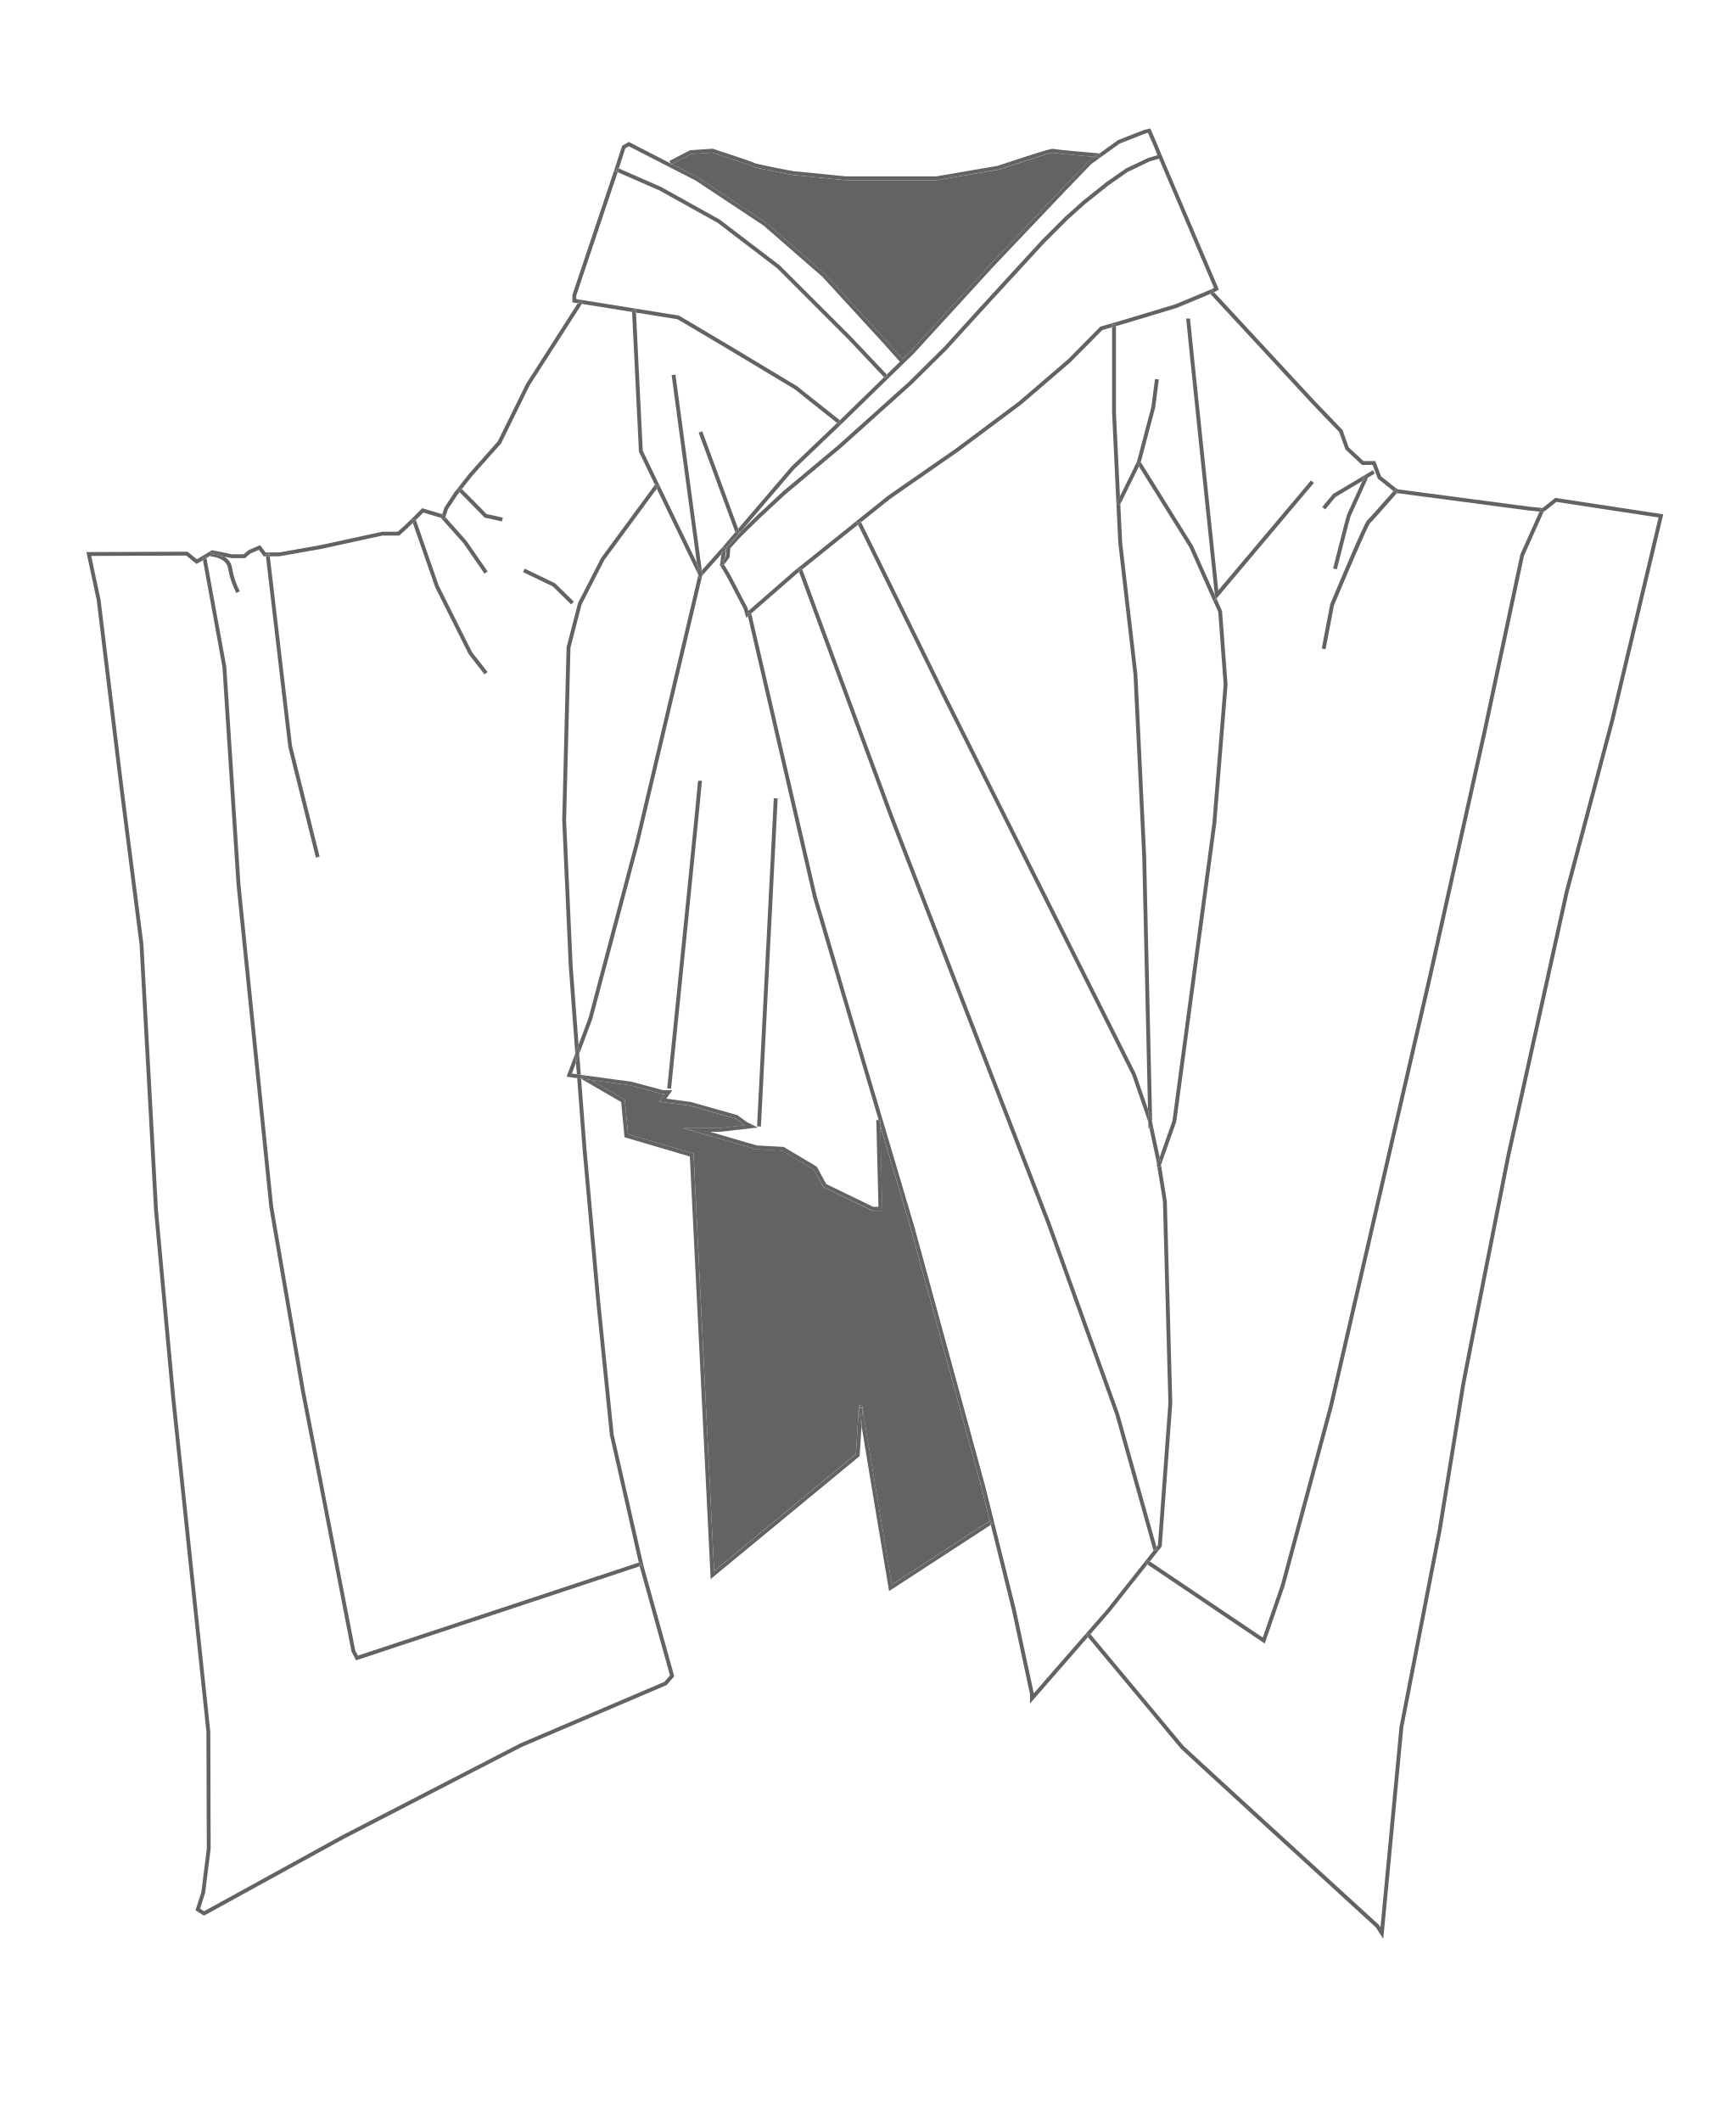
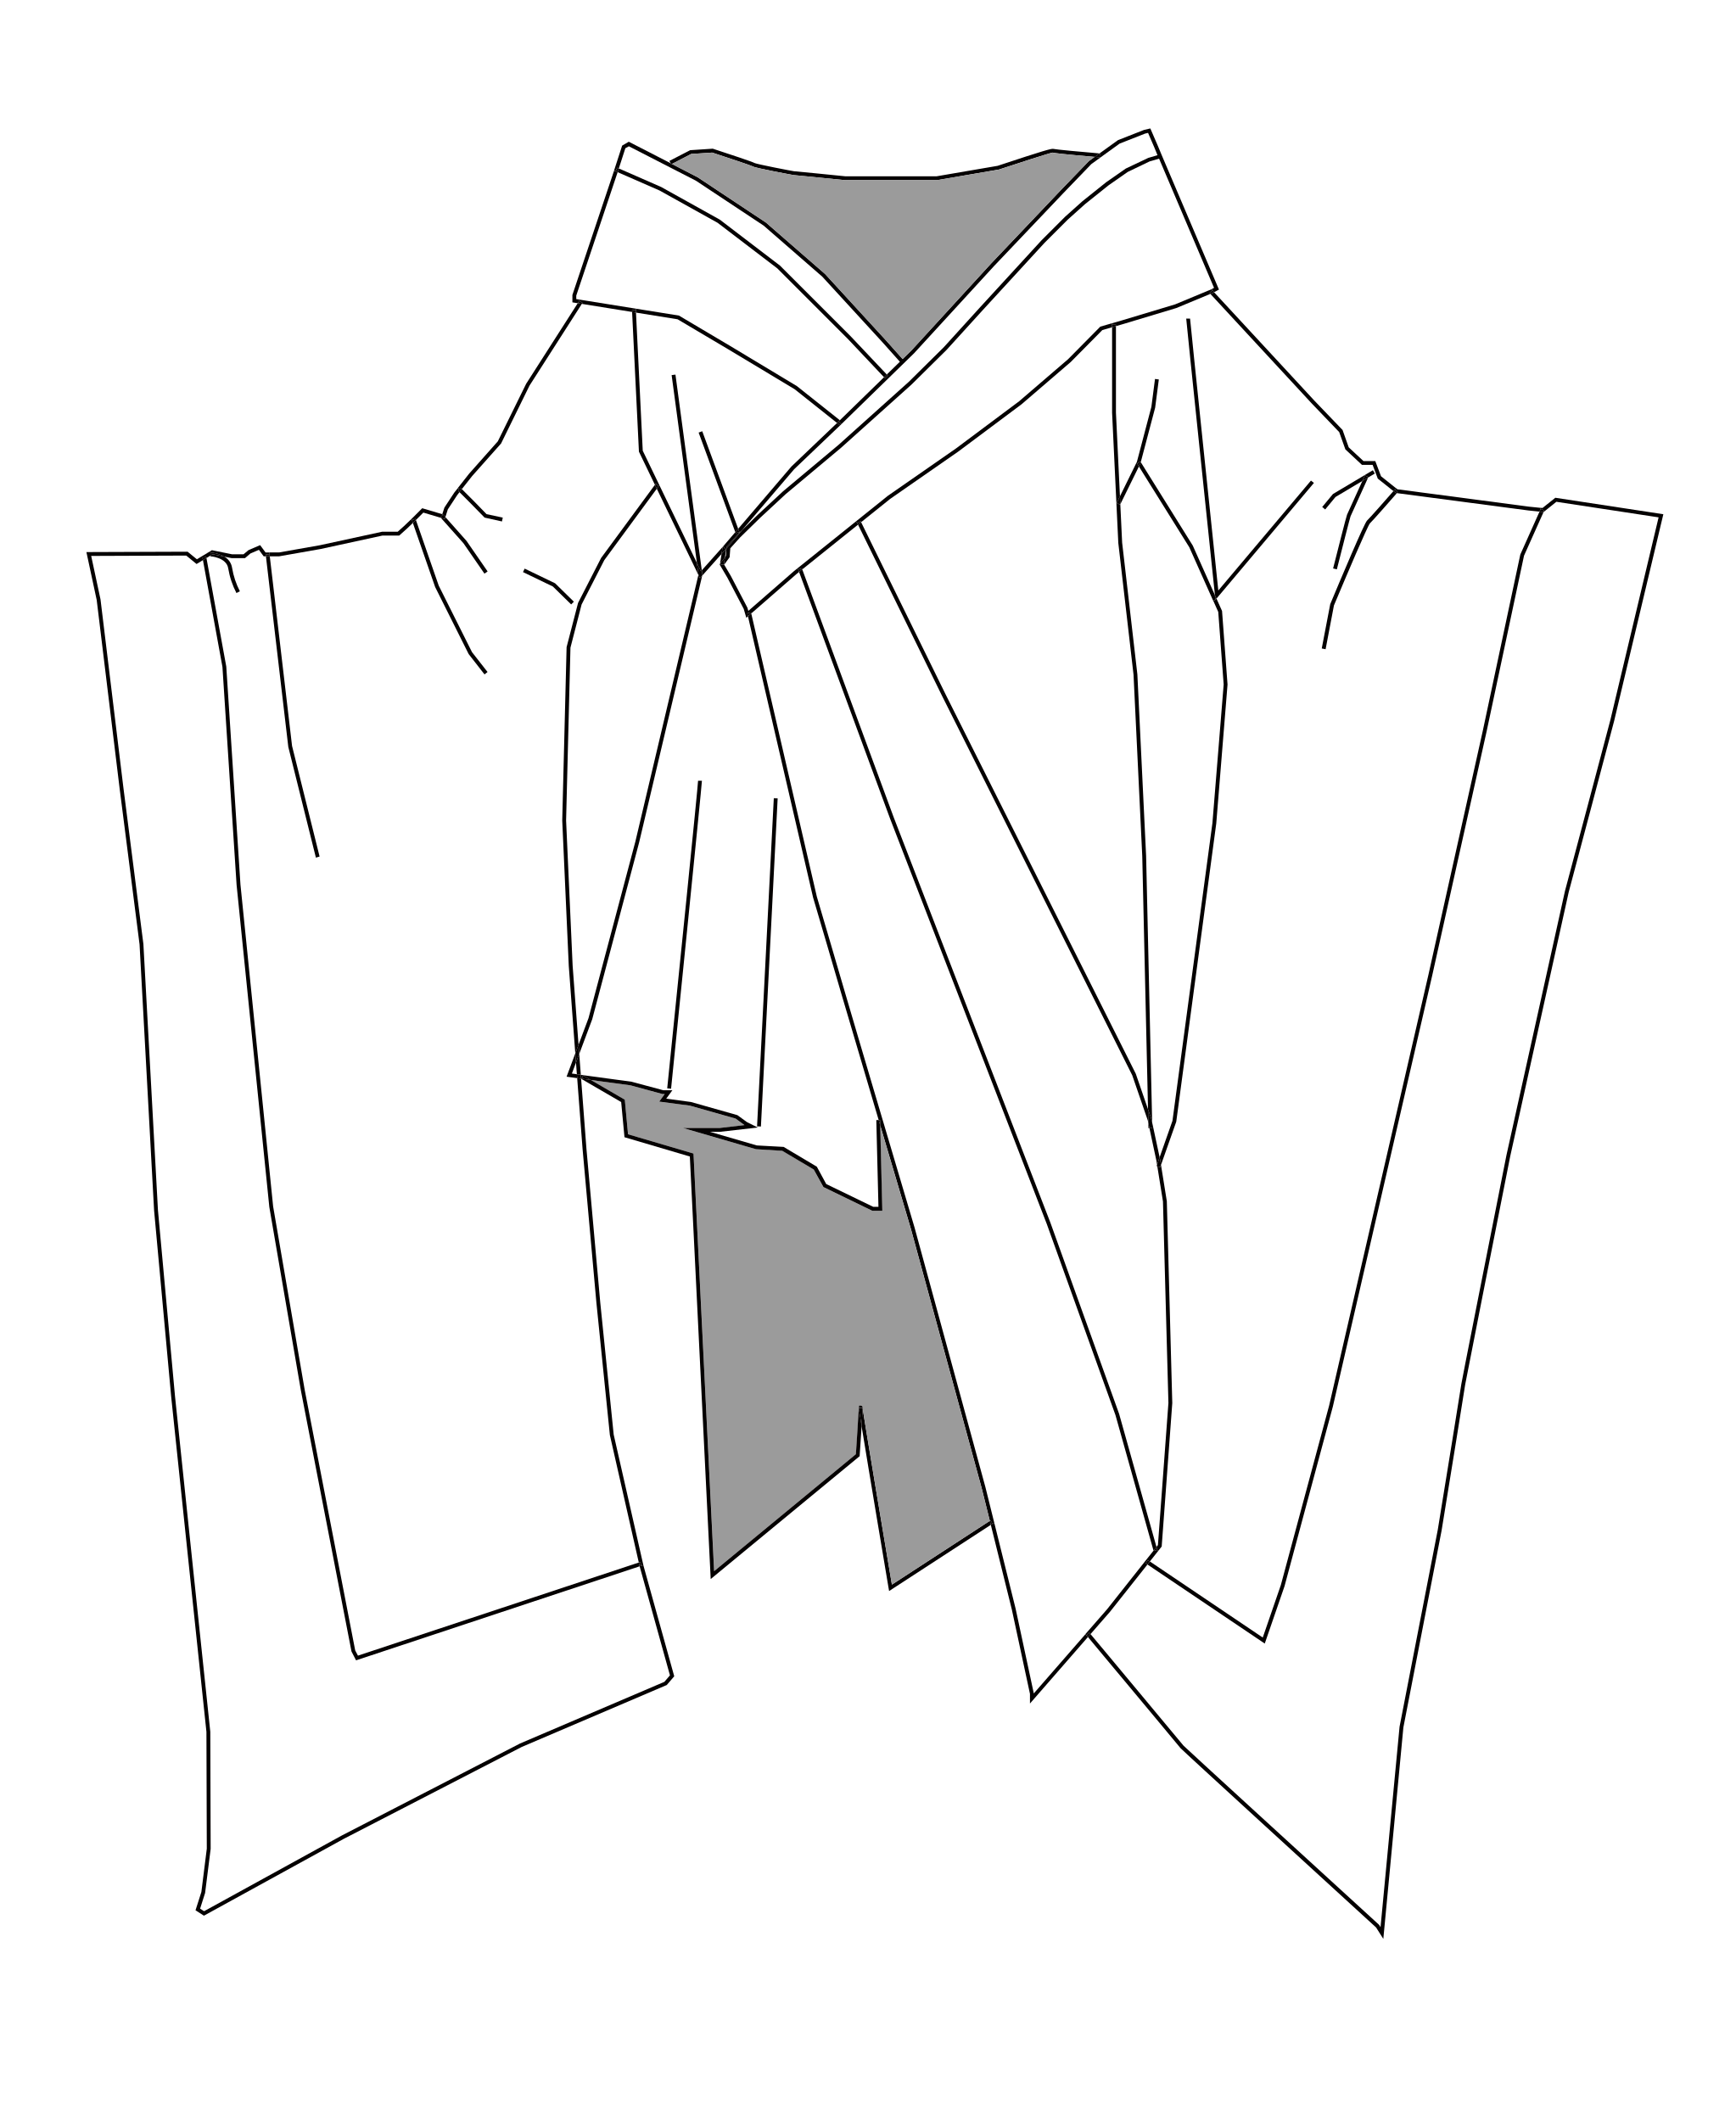
<svg xmlns="http://www.w3.org/2000/svg" viewBox="0 0 900 1100">
  <defs>
-     <style>.a{fill:#626363;}</style>
+     <style>.a{fill:#040000;}.b{fill:#9b9b9b;}</style>
  </defs>
-   <path class="a" d="M567.7,81.36l-3,2.18L550,98.73l-36,37.89-41.42,45.2-4.51,4.4-8.93-10-31.29-34.11-30.61-26.64L361.9,92l-13.51-6.94,10-5.2,10.91-.72c7.72,2.53,20.12,6.66,21,7.14,1.19.9,21.18,4.53,21.31,4.53.69,0,16.34,1.59,26.68,2.64h47.5L517.75,88l.14,0c10-3.3,26.22-8.56,27.89-8.81h0C547.18,79.43,551.64,80,567.7,81.36Z" />
-   <path class="a" d="M344.68,567.44l-2.85,3.91,15.92,2.1,23.7,6.71,4.61,3.38-12.9,1.5h-19L392,596l13.74.79L422,606.55l4.92,9.08,25.37,12.3h5.21l-1.08-44.28c4,13.42,7.81,26.37,10.72,36.18l5.15,17.36,36.74,134.54,4.23,17-50.78,33.06c-1.95-11.58-14.49-86.09-15.17-91.59v-.07a1,1,0,0,0-.87-1.16l-.93-.11-.19.92,0,.2a1.24,1.24,0,0,0,0,.15v0h0c-.05,2.22-1.28,20.92-1.49,24l-73.52,60.66L359.65,598.27l-33.95-10L324,570.33,306.38,560.1,327,562.89l16.53,4.52Z" />
+   <path class="a" d="M862.56,266.69l-.25,1.06c-.25,1.05-24.88,104.43-25.25,106.1s-22.63,85.24-23.57,88.8l-30.33,137c-8,40.26-23.13,116.85-23.36,118.44-.18,1.33-2.12,13.42-4.58,28.6s-5.44,33.47-7.67,47.2l-19.8,102-10.4,109.66-3.76-5.93c-23.78-21.74-100.82-92.18-101.41-93s-27.65-33.2-40.7-48.85c-3.43-4.11-6.07-7.28-7.31-8.78l1.33-1.53c1.14,1.38,3.89,4.68,7.52,9,14.08,16.89,40.29,48.33,40.74,48.9,1.26,1.32,66.8,61.28,101.28,92.79l.17.2.7,1.12,9.86-103.94,19.81-102.1c4.17-25.59,12.1-74.38,12.23-75.65,0-.47,12.72-64.79,23.39-118.65l30.34-137c.25-.91,23.19-87.11,23.56-88.76s22.25-93.48,25-105.06l-53-8.07-6.57,5.26h-.12l.3-.66.06-.14-1.84-.8.06-.54.92.09,6.63-5.3Z" />
  <polygon class="a" points="800.82 264.73 800.76 264.87 800.46 265.53 799.75 265.47 798.35 265.33 798.98 263.93 800.82 264.73" />
-   <path class="a" d="M798.35,265.33l-5.71-.59-68.27-9,.42-.49.06-.06-1.44-1.39.53-.66.78.62,68.15,9,6.17.63-.06.54Z" />
-   <path class="a" d="M724.79,255.28l-.42.49-.45-.06-.45-.35-.82-.66.68-.78.08-.09,1.44,1.39Z" />
+   <polygon class="a" points="800.46 265.53 790.31 288.2 770.92 379.31 742.65 506.16 713.8 631.3 691.18 729.49 666.12 822.63 655.87 852.39 595.04 811.39 596.29 809.81 654.83 849.27 664.21 822.04 689.24 729.01 711.86 630.86 740.7 505.72 768.96 378.88 788.39 287.58 788.44 287.48 798.35 265.33 799.75 265.47 800.46 265.53" />
+   <path class="a" d="M799,263.39l-.06.54-.63,1.4-5.71-.59-68.27-9,.42-.49.06-.06-1.44-1.39.53-.66.78.62,68.15,9Z" />
+   <path class="a" d="M724.85,255.22l-.06.06-.42.49-.45-.06-.45-.35-.82-.66.68-.78.08-.09Z" />
+   <path class="a" d="M723.92,255.71l.45.06c-2.24,2.57-12.54,14.33-14,15.69C709,273.22,698.53,297.8,691.74,314l-4.32,22.7-2-.38,4.4-23c5.28-12.65,17.73-42.2,19.12-43.37,1.06-.9,10.75-11.93,13.67-15.28l.82.66Z" />
+   <path class="a" d="M716.16,247l7.78,6.2-.53.66-.08.09-.68.78-8.17-6.51-2.68-7.14h-5.54l-8.58-8-3.21-9-14.22-14.82-52.57-56.82.65-.27.83-.34.45-.25,52.09,56.31L696.21,223l3.19,9,7.64,7.11h6.14Z" />
+   <path class="a" d="M711.94,243.87l1,1.72-3.49,2.08.12-.27-1.82-.82-1.3,2.88-13.9,8.29-5.35,6.47-1.54-1.28,5.57-6.73.15-.09Z" />
  <path class="a" d="M707.77,246.58l1.82.82-.12.27-3,1.79Z" />
-   <path class="a" d="M709.47,247.67c-1.1,2.44-8.77,19.4-9.12,20.11-.35.91-4.44,17-7.1,27.51l-1.94-.48c2.05-8.14,6.87-27.15,7.24-27.91.25-.51,4.74-10.42,7.92-17.44Z" />
-   <path class="a" d="M724.37,255.77c-2.24,2.57-12.54,14.33-14,15.69C709,273.22,698.53,297.8,691.74,314l-4.32,22.7-2-.38,4.4-23c5.28-12.65,17.73-42.2,19.12-43.37,1.06-.9,10.75-11.93,13.67-15.28l.82.66.45.35Z" />
-   <path class="a" d="M692.57,257.75l-5.35,6.47-1.54-1.28,5.57-6.73.15-.09,20.54-12.25,1,1.72-3.49,2.08.12-.27-1.82-.82-1.3,2.88Z" />
-   <polygon class="a" points="655.87 852.39 595.04 811.39 596.29 809.81 654.83 849.27 664.21 822.04 689.24 729.01 711.86 630.86 740.7 505.72 768.96 378.88 788.39 287.58 788.44 287.48 798.35 265.33 799.75 265.47 800.46 265.53 790.31 288.2 770.92 379.31 742.65 506.16 713.8 631.3 691.18 729.49 666.12 822.63 655.87 852.39" />
+   <path class="a" d="M706.47,249.46l3-1.79c-1.1,2.44-8.77,19.4-9.12,20.11-.35.91-4.44,17-7.1,27.51l-1.94-.48c2.05-8.14,6.87-27.15,7.24-27.91C698.8,266.39,703.29,256.48,706.47,249.46Z" />
+   <path class="a" d="M681.36,250.46l-50.53,60-.8-1.81c-1.59-15.11-14.89-142.25-14.89-143.4h2c.2,3,12.72,122.64,14.64,141l48.05-57Z" />
+   <polygon class="a" points="636.56 354.98 636.56 355.06 630.72 427.05 609.97 581.75 602.06 604.17 601.67 601.71 601.35 600.2 608.01 581.27 628.73 426.84 634.56 354.98 631.75 317.35 629.16 311.56 630.28 311.06 630.83 310.41 633.71 316.85 633.73 317.03 636.56 354.98" />
+   <path class="a" d="M602.56,80.76l29.56,69.42-2.51,1.37-.91-1-.33-.61,1.2-.66-28.5-67-4.91,1.43L584.8,89.17l-9.92,6.93-12.2,9.76-9,8.07-12,12-32,34.84-18.84,20.72-18.14,17.94-36.59,32.83-28.67,24-13.16,12.21L383.72,278.8l-5,5.55-.37,4.65-2.8,3.85-.18,0,.6-3.93.44-.61.3-3.82,8.29-9.7,7.88-7.75,13.22-12.27,28.68-24L471.3,198l18.07-17.87,18.8-20.69,32-34.88,12.09-12.09,9.09-8.14,12.29-9.83,10.19-7.1,11.65-5.52,4.77-1.39-1.66-4.06-3.24-7.51-1.56.37-13.2,5.19-10.18,7.36-.19-.26.18-2-.24,0,9.58-6.89,13.52-5.31,3.27-.76,3.91,9.05Z" />
  <path class="a" d="M630,308.6l.8,1.81-.55.65-.24-2.34S630,308.64,630,308.6Z" />
-   <polygon class="a" points="628.7 150.57 629.61 151.55 629.16 151.8 628.33 152.14 627.68 152.41 627.24 151.93 628.7 150.57" />
-   <path class="a" d="M681.7,207.86,696.21,223l3.19,9,7.64,7.11h6.14l3,7.92,7.78,6.2-.53.66-.08.09-.68.78-8.17-6.51-2.68-7.14h-5.54l-8.58-8-3.21-9-14.22-14.82-52.57-56.82.65-.27.83-.34.45-.25Z" />
-   <path class="a" d="M630,308.6c-1.59-15.11-14.89-142.25-14.89-143.4h2c.2,3,12.72,122.64,14.64,141l48.05-57,1.53,1.28-50.53,60Z" />
-   <path class="a" d="M616.78,283.83l-26.16-41.94.8-1.62.16-.63,27,43.31L630,308.6s0,.08,0,.12l.24,2.34-1.12.5Z" />
+   <path class="a" d="M630,308.72l.24,2.34-1.12.5-12.38-27.73-26.16-41.94.8-1.62.16-.63,27,43.31L630,308.6S630,308.68,630,308.72Z" />
+   <polygon class="a" points="629.61 151.55 629.16 151.8 628.33 152.14 627.68 152.41 627.24 151.93 628.7 150.57 629.61 151.55" />
+   <polygon class="a" points="628.37 149.96 628.7 150.57 627.24 151.93 627.68 152.41 610.03 159.75 582.51 168.04 578.7 169.14 578.7 168.4 576.7 168.4 576.5 167.69 581.94 166.12 609.4 157.85 628.35 149.97 628.37 149.96" />
  <path class="a" d="M617.14,165.17v0h-1Z" />
-   <polygon class="a" points="630.72 427.05 609.97 581.75 602.06 604.17 601.67 601.71 601.35 600.2 608.01 581.27 628.73 426.84 634.56 354.98 631.75 317.35 629.16 311.56 630.28 311.06 630.83 310.41 633.71 316.85 633.73 317.03 636.56 354.98 636.56 355.06 630.72 427.05" />
  <polygon class="a" points="607.91 727.64 607.91 727.69 602.42 802.07 600.69 804.25 600.15 803.82 599.71 802.27 600.47 801.31 605.91 727.6 603.08 623.11 600.15 604.88 601.63 605.4 602.06 604.17 605.08 622.99 607.91 727.64" />
  <polygon class="a" points="601.67 601.71 602.06 604.17 601.63 605.4 600.15 604.88 600.01 604 601.35 600.2 601.67 601.71" />
-   <polygon class="a" points="599.7 602.08 596.07 585.11 597.55 585.08 597.48 582.16 601.35 600.2 600.01 604 599.7 602.08" />
+   <polygon class="a" points="597.48 582.16 601.35 600.2 600.01 604 599.7 602.08 596.07 585.11 597.55 585.08 597.48 582.16" />
+   <polygon class="a" points="600.93 196.8 599.03 211.43 591.58 239.64 591.37 239.3 589.67 240.36 589.25 240.15 589.58 239.48 597.08 210.99 598.95 196.54 600.93 196.8" />
+   <path class="a" d="M600.69,804.25l-4.4,5.56-.91-.61-.17-.11-1.09,1.68.92.62-19.39,24.47L565.5,847.5l-.53-.63-.13-.15-1.42,1.42-.64-.56,11.34-13,24.06-30.38.05.16,1.92-.54Z" />
  <polygon class="a" points="600.01 604 600.15 604.88 599.75 604.74 600.01 604" />
  <polygon class="a" points="599.71 802.27 600.15 803.82 598.23 804.36 598.18 804.2 599.71 802.27" />
-   <polygon class="a" points="595.49 582.31 595.33 575.31 597.15 580.6 597.48 582.16 597.55 585.08 596.07 585.11 595.49 582.4 595.49 582.31" />
+   <polygon class="a" points="580.34 733.26 599.71 802.27 598.18 804.2 578.44 733.87 542.84 634.81 461.62 424.7 414.38 296.63 416.03 295.31 463.49 423.99 544.71 634.11 580.34 733.26" />
+   <polygon class="a" points="597.48 582.16 597.55 585.08 596.07 585.11 595.49 582.4 595.49 582.31 595.33 575.31 597.15 580.6 597.48 582.16" />
+   <polygon class="a" points="597.48 582.16 597.15 580.6 595.33 575.31 592.34 443.95 587.82 349.94 579.92 281.59 578.93 260.88 579.06 260.87 580.86 261.75 580.96 261.54 581.91 281.43 589.81 349.78 594.34 443.88 597.48 582.16" />
  <polygon class="a" points="596.29 809.81 595.04 811.39 594.12 810.77 595.21 809.09 595.38 809.2 596.29 809.81" />
  <polygon class="a" points="595.49 582.4 596.07 585.11 595.55 585.12 595.49 582.4" />
-   <polygon class="a" points="591.42 240.27 590.62 241.89 589.67 240.36 591.37 239.3 591.58 239.64 591.42 240.27" />
+   <polygon class="a" points="595.49 582.4 595.21 581.08 587.14 557.64 488.61 361.08 444.95 272.1 446.55 270.82 490.4 360.19 588.98 556.86 589 556.92 595.33 575.31 595.49 582.31 595.49 582.4" />
+   <polygon class="a" points="591.58 239.64 591.42 240.27 590.62 241.89 589.67 240.36 591.37 239.3 591.58 239.64" />
  <polygon class="a" points="589.67 240.36 590.62 241.89 580.96 261.54 580.77 257.4 589.25 240.15 589.67 240.36" />
-   <polygon class="a" points="597.08 210.99 598.95 196.54 600.93 196.8 599.03 211.43 591.58 239.64 591.37 239.3 589.67 240.36 589.25 240.15 589.58 239.48 597.08 210.99" />
  <polygon class="a" points="580.77 257.4 580.96 261.54 580.86 261.75 579.06 260.87 580.77 257.4" />
-   <polygon class="a" points="587.82 349.94 579.92 281.59 578.93 260.88 579.06 260.87 580.86 261.75 580.96 261.54 581.91 281.43 589.81 349.78 594.34 443.88 597.48 582.16 597.15 580.6 595.33 575.31 592.34 443.95 587.82 349.94" />
  <polygon class="a" points="578.7 214.01 580.77 257.4 579.06 260.87 578.93 260.88 576.7 214.06 576.7 169.72 578.7 169.14 578.7 214.01" />
  <polygon class="a" points="578.7 168.4 578.7 169.14 576.7 169.72 576.7 168.4 578.7 168.4" />
-   <polygon class="a" points="582.51 168.04 578.7 169.14 578.7 168.4 576.7 168.4 576.5 167.69 581.94 166.12 609.4 157.85 628.35 149.97 628.37 149.96 628.7 150.57 627.24 151.93 627.68 152.41 610.03 159.75 582.51 168.04" />
+   <polygon class="a" points="576.7 168.4 576.7 169.72 571.64 171.18 555.23 187.76 529.73 209.68 496.89 234.22 461.61 258.74 446.55 270.82 446.3 270.3 444.5 271.18 443.88 270.41 460.41 257.14 495.72 232.6 528.48 208.12 553.87 186.3 570.58 169.4 576.5 167.69 576.7 168.4" />
+   <path class="a" d="M570.26,81.58l.19.26-4.53,3.27-14.45,15-36,37.88L474,183.22,436.29,220l-1.38-1.44.54-.68.08.07,22.9-22.32.56.59,1.46-1.38-.58-.62,6.78-6.61-9-10.07-31.24-34.06L396,117,360.84,93.69,326.13,75.87l-1.84,1-3.37,10.45-.83-.36-.8,1.84-.87-.29.32-1,3.89-12,3.44-2,21.72,11.16.25.49.35-.18L361.9,92l35.35,23.45,30.61,26.64,31.29,34.11,8.93,10,4.51-4.4L514,136.62l36-37.89,14.64-15.19,3-2.18Z" />
  <path class="a" d="M570.44,79.58l-.18,2-2.56-.22,2.5-1.8Z" />
-   <path class="a" d="M573,856.53c14.08,16.89,40.29,48.33,40.74,48.9,1.26,1.32,66.8,61.28,101.28,92.79l.17.2.7,1.12,9.86-103.94,19.81-102.1c4.17-25.59,12.1-74.38,12.23-75.65,0-.47,12.72-64.79,23.39-118.65l30.34-137c.25-.91,23.19-87.11,23.56-88.76s22.25-93.48,25-105.06l-53-8.07-6.57,5.26h-.12l.3-.66.06-.14-1.84-.8.06-.54.92.09,6.63-5.3,56,8.51-.25,1.06c-.25,1.05-24.88,104.43-25.25,106.1s-22.63,85.24-23.57,88.8l-30.33,137c-8,40.26-23.13,116.85-23.36,118.44-.18,1.33-2.12,13.42-4.58,28.6s-5.44,33.47-7.67,47.2l-19.8,102-10.4,109.66-3.76-5.93c-23.78-21.74-100.82-92.18-101.41-93s-27.65-33.2-40.7-48.85c-3.43-4.11-6.07-7.28-7.31-8.78l1.33-1.53C566.64,848.88,569.39,852.18,573,856.53Z" />
-   <path class="a" d="M565,846.87l.53.63L564.17,849l-.75-.89,1.42-1.42Z" />
-   <path class="a" d="M595,811.39l-19.39,24.47L565.5,847.5l-.53-.63-.13-.15-1.42,1.42-.64-.56,11.34-13,24.06-30.38.05.16,1.92-.54.54.43-4.4,5.56-.91-.61-.17-.11-1.09,1.68Z" />
-   <path class="a" d="M536.09,878.2l26.69-30.62.64.56.75.89-30.06,34.49v-5L524.7,834.7l-10.89-43.88.93-.61.92-.23,11,44.27Z" />
+   <path class="a" d="M545.3,79a1,1,0,0,0,.48.15c-1.67.25-17.92,5.51-27.89,8.81l-.14,0-31.93,5.48h-47.5c-10.34-1-26-2.61-26.68-2.64-.13,0-20.12-3.63-21.31-4.53-.89-.48-13.29-4.61-21-7.14l-10.91.72-10,5.2-.6-.31-.67-1.29,10.75-5.56,11.71-.78.18.06c9.2,3,20.24,6.68,21.66,7.43.66.3,5.48,1.33,10.26,2.29s9.52,1.86,10,1.91c.26,0,5.4.5,11.24,1.08l15.51,1.56h47.18L517.34,86c23.91-7.92,27.86-9,28.86-8.79v0c1.11.32,15.2,1.61,24,2.36l-2.5,1.8c-16.06-1.39-20.52-1.93-21.89-2.24A2.8,2.8,0,0,1,545.3,79Z" />
+   <path class="b" d="M567.7,81.36l-3,2.18L550,98.73l-36,37.89-41.42,45.2-4.51,4.4-8.93-10-31.29-34.11-30.61-26.64L361.9,92l-13.51-6.94,10-5.2,10.91-.72c7.72,2.53,20.12,6.66,21,7.14,1.19.9,21.18,4.53,21.31,4.53.69,0,16.34,1.59,26.68,2.64h47.5L517.75,88l.14,0c10-3.3,26.22-8.56,27.89-8.81h0C547.18,79.43,551.64,80,567.7,81.36Z" />
+   <path class="a" d="M565.5,847.5,564.17,849l-.75-.89,1.42-1.42.13.15Z" />
+   <path class="a" d="M564.17,849l-30.06,34.49v-5L524.7,834.7l-10.89-43.88.93-.61.92-.23,11,44.27,9.44,44,26.69-30.62.64.56Z" />
+   <path class="a" d="M511,771.23,515.66,790l-.92.23-1.1-1.68-.34.22-4.23-17L472.33,637.19l-5.15-17.36c-2.91-9.81-6.75-22.77-10.72-36.18l-.07-2.72h-.74s0-.05,0-.07c-13.24-44.69-18.95-64-19.12-64.69-.37-1.48-14.73-50.18-14.88-50.67L387.87,319.65l1.71-1.49,34,146.84c.58,2,14.51,49.17,14.89,50.69.25,1,13.94,47.21,19.1,64.62,8.53,28.8,16.7,56.34,16.7,56.34Z" />
  <polygon class="a" points="513.64 788.53 514.74 790.21 513.81 790.82 513.3 788.75 513.64 788.53" />
-   <polygon class="a" points="488.61 361.08 444.95 272.1 446.55 270.82 490.4 360.19 588.98 556.86 589 556.92 595.33 575.31 595.49 582.31 595.49 582.4 595.21 581.08 587.14 557.64 488.61 361.08" />
-   <polygon class="a" points="461.62 424.7 414.38 296.63 416.03 295.31 463.49 423.99 544.71 634.11 580.34 733.26 599.71 802.27 598.18 804.2 578.44 733.87 542.84 634.81 461.62 424.7" />
+   <path class="a" d="M513.3,788.75l.51,2.07-52.75,34.33-.26-1.5c-.5-3-10.24-60.77-14-84,.28-4.47.52-8.44.54-9.42.68,5.5,13.22,80,15.17,91.59Z" />
+   <path class="b" d="M513.3,788.75l-50.78,33.06c-1.95-11.58-14.49-86.09-15.17-91.59v-.07a1,1,0,0,0-.87-1.16l-.93-.11-.19.92,0,.2a1.24,1.24,0,0,0,0,.15v0h0c-.05,2.22-1.28,20.92-1.49,24l-73.52,60.66L359.65,598.27l-33.95-10L324,570.33,306.38,560.1,327,562.89l16.53,4.52,1.12,0-2.85,3.91,15.92,2.1,23.7,6.71,4.61,3.38-12.9,1.5h-19L392,596l13.74.79L422,606.55l4.92,9.08,25.37,12.3h5.21l-1.08-44.28c4,13.41,7.81,26.37,10.72,36.18l5.15,17.36,36.74,134.54Z" />
  <polygon class="a" points="459.87 194.23 460.45 194.85 458.99 196.23 458.43 195.64 459.87 194.23" />
+   <polygon class="a" points="459.87 194.23 458.43 195.64 439.77 175.88 403.09 139.19 372.1 115.53 342.01 98.79 320.29 89.29 320.64 88.24 320.92 87.37 342.9 97 373.26 113.9 404.46 137.73 441.21 174.48 459.87 194.23" />
+   <path class="a" d="M456.46,583.65l1.08,44.28h-5.21L427,615.63,422,606.55l-16.33-9.72L392,596l-37.83-11h19l12.9-1.5-4.61-3.38-23.7-6.71-15.92-2.1,2.85-3.91-1.12,0L327,562.89l-20.65-2.79-3.91-2.27-.93,1.61-.2,0-.15-2,26.3,3.56L344,565.44h4.67l-3.19,4.37,12.79,1.7,24.12,6.83,5,3.63,5.57,2.79L373.22,587h-5l24.24,7.05,13.89.76,17.23,10.26,4.88,9,24.37,11.82h2.71l-1.11-45,1.26,0Z" />
  <path class="a" d="M456.39,580.93l.07,2.72-.81-2.71Z" />
-   <path class="a" d="M460.8,823.65c-.5-3-10.24-60.77-14-84,.28-4.48.52-8.45.54-9.42.68,5.5,13.22,80,15.17,91.59l50.78-33.06.51,2.07-52.75,34.33Z" />
+   <path class="a" d="M447.35,730.19v0l-1,0-.09.73.08-.73-1,0h0l1-.1h0Z" />
  <path class="a" d="M447.35,730.17v0l-1,0Z" />
+   <path class="a" d="M446.48,729a1,1,0,0,1,.87,1.16s0-.06,0-.08l-.88.09h-1.11a1.24,1.24,0,0,1,0-.15l0-.2.19-.92Z" />
  <polygon class="a" points="447.35 730.15 447.35 730.17 446.35 730.17 446.46 730.16 447.35 730.15" />
  <path class="a" d="M447.34,730.07s0,0,0,.08h-.89Z" />
+   <path class="a" d="M446.33,730.25l1,0c0,1-.26,4.95-.54,9.42-.83-5.09-1.36-8.53-1.45-9.36l1,0-.08.73Z" />
+   <path class="a" d="M446.81,739.64c-.42,6.72-.94,14.58-1,15.12l0,.43-.33.27-76.93,63.47L357.73,599.79l-33.89-10-1.72-18.25-20.65-12,.07-.12,4.84.66L324,570.33l1.68,17.93,33.95,10,10.69,216.58,73.52-60.66c.21-3.09,1.44-21.79,1.49-24a.31.31,0,0,0,0,.09h0C445.45,731.11,446,734.55,446.81,739.64Z" />
  <polygon class="a" points="446.3 270.3 446.55 270.82 444.95 272.1 444.5 271.18 446.3 270.3" />
-   <polygon class="a" points="446.02 730.16 446.46 730.16 446.35 730.17 446.32 730.17 446.02 730.16" />
-   <path class="a" d="M446.33,730.25l-.09.73.08-.73-1,0h0l1-.1h0l1,0v0Z" />
+   <polygon class="a" points="446.46 730.16 446.35 730.17 446.32 730.17 446.02 730.16 446.46 730.16" />
  <path class="a" d="M446.32,730.17l-1,.1a.31.31,0,0,1,0-.09h1Z" />
-   <polygon class="a" points="443.88 270.41 460.41 257.14 495.72 232.6 528.48 208.12 553.87 186.3 570.58 169.4 576.5 167.69 576.7 168.4 576.7 169.72 571.64 171.18 555.23 187.76 529.73 209.68 496.89 234.22 461.61 258.74 446.55 270.82 446.3 270.3 444.5 271.18 443.88 270.41" />
-   <path class="a" d="M446.24,731l.09-.73,1,0c0,1-.26,4.94-.54,9.42-.83-5.09-1.36-8.53-1.45-9.36l1,0Z" />
-   <polygon class="a" points="445.85 730.16 446.02 730.16 446.32 730.17 445.35 730.17 445.85 730.16" />
-   <path class="a" d="M445.35,730.15h0Z" />
-   <path class="a" d="M445.55,728.88l.93.11a1,1,0,0,1,.87,1.16s0-.06,0-.08l-.88.09h-1.11a1.24,1.24,0,0,1,0-.15l0-.2Z" />
+   <polygon class="a" points="446.32 730.17 445.35 730.17 445.85 730.16 446.02 730.16 446.32 730.17" />
+   <path class="a" d="M445.85,730.16h-.5v0Z" />
+   <polygon class="a" points="444.95 272.1 416.03 295.31 415.81 294.7 413.93 295.4 413.46 294.82 443.88 270.41 444.5 271.18 444.95 272.1" />
  <polygon class="a" points="436.29 220.01 435.67 220.62 435.66 220.61 436.29 220.01" />
  <polygon class="a" points="434.91 218.57 436.29 220.01 435.66 220.61 434.08 219.36 434.91 218.57" />
-   <path class="a" d="M421.63,465.51,387.87,319.65l1.71-1.49,34,146.84c.58,2,14.51,49.17,14.89,50.69.25,1,13.94,47.21,19.1,64.62,8.53,28.8,16.7,56.34,16.7,56.34L511,771.23,515.66,790l-.92.23-1.1-1.68-.34.22-4.23-17L472.33,637.19l-5.15-17.36c-2.91-9.81-6.75-22.76-10.72-36.18l-.07-2.72h-.74s0-.05,0-.07c-13.24-44.69-18.95-64-19.12-64.69C436.14,514.7,421.78,466,421.63,465.51Z" />
+   <polygon class="a" points="435.66 220.61 411.83 243.35 384.99 274.76 383.49 276.23 383.45 276.19 383.45 276.01 382.8 274.24 410.41 241.94 434.08 219.36 435.66 220.61" />
+   <polygon class="a" points="435.45 217.89 434.91 218.57 434.08 219.36 412.04 201.83 377.6 181.13 351.38 165.59 329.8 162.12 329.74 160.93 329.74 160.86 329.86 160.1 352.08 163.67 378.63 179.41 413.23 200.23 435.45 217.89" />
  <polygon class="a" points="415.81 294.7 416.03 295.31 414.38 296.63 413.93 295.4 415.81 294.7" />
-   <polygon class="a" points="413.46 294.82 443.88 270.41 444.5 271.18 444.95 272.1 416.03 295.31 415.81 294.7 413.93 295.4 413.46 294.82" />
+   <polygon class="a" points="413.93 295.4 414.38 296.63 413.04 297.71 389.58 318.16 389.45 317.62 387.51 318.08 387.87 319.65 387.02 320.39 385.67 315.78 377.23 299.65 373.16 292.73 373.4 292.41 373.36 292.64 375.34 292.94 375.36 292.82 375.54 292.85 378.98 298.68 387.56 315.12 388.06 316.83 411.76 296.18 413.46 294.82 413.93 295.4" />
  <rect class="a" x="312.7" y="498.06" width="170.4" height="2" transform="translate(-120.75 871.06) rotate(-87.08)" />
  <polygon class="a" points="389.58 318.16 387.87 319.65 387.51 318.08 389.45 317.62 389.58 318.16" />
-   <polygon class="a" points="411.83 243.35 384.99 274.76 383.49 276.23 383.45 276.19 383.45 276.01 382.8 274.24 410.41 241.94 434.08 219.36 435.66 220.61 411.83 243.35" />
+   <polygon class="a" points="384.99 274.76 376.7 284.46 376.77 283.51 382.28 277.42 383.49 276.23 384.99 274.76" />
+   <polygon class="a" points="383.49 276.23 382.28 277.42 376.77 283.51 376.7 284.46 376.62 284.55 376.58 284.81 376.42 284.79 374.93 283.45 381.31 275.99 381.51 276.54 382.44 276.2 383.45 276.19 383.49 276.23" />
+   <polygon class="a" points="383.45 276.01 383.45 276.19 382.44 276.2 381.51 276.54 381.31 275.99 382.8 274.24 383.45 276.01" />
  <polygon class="a" points="364.17 223.65 382.8 274.24 381.31 275.99 362.29 224.35 364.17 223.65" />
-   <polygon class="a" points="382.44 276.2 381.51 276.54 381.31 275.99 382.8 274.24 383.45 276.01 383.45 276.19 382.44 276.2" />
-   <path class="a" d="M383.72,278.8l-5,5.55-.37,4.65-2.8,3.85-.18,0,.6-3.93.44-.61.3-3.82,8.29-9.7,7.88-7.75,13.22-12.27,28.68-24L471.3,198l18.07-17.87,18.8-20.69,32-34.88,12.09-12.09,9.09-8.14,12.29-9.83,10.19-7.1,11.65-5.52,4.77-1.39-1.66-4.06-3.24-7.51-1.56.37-13.2,5.19-10.18,7.36-.19-.26.18-2-.24,0,9.58-6.89,13.52-5.31,3.27-.76,3.91,9.05,2.08,5.11,29.56,69.42-2.51,1.37-.91-1-.33-.61,1.2-.66-28.5-67-4.91,1.43L584.8,89.17l-9.92,6.93-12.2,9.76-9,8.07-12,12-32,34.84-18.84,20.72-18.14,17.94-36.59,32.83-28.67,24-13.16,12.21Z" />
-   <polygon class="a" points="376.77 283.51 382.28 277.42 383.49 276.23 384.99 274.76 376.7 284.46 376.77 283.51" />
  <polygon class="a" points="376.58 284.81 375.96 288.89 373.4 292.41 374.17 287.31 376.42 284.79 376.58 284.81" />
-   <polygon class="a" points="378.98 298.68 387.56 315.12 388.06 316.83 411.76 296.18 413.46 294.82 413.93 295.4 414.38 296.63 413.04 297.71 389.58 318.16 389.45 317.62 387.51 318.08 387.87 319.65 387.02 320.39 385.67 315.78 377.23 299.65 373.16 292.73 373.4 292.41 373.36 292.64 375.34 292.94 375.36 292.82 375.54 292.85 378.98 298.68" />
-   <polygon class="a" points="375.36 292.82 375.34 292.94 373.36 292.64 373.4 292.41 375.96 288.89 375.36 292.82" />
-   <polygon class="a" points="374.93 283.45 381.31 275.99 381.51 276.54 382.44 276.2 383.45 276.19 383.49 276.23 382.28 277.42 376.77 283.51 376.7 284.46 376.62 284.55 376.58 284.81 376.42 284.79 374.93 283.45" />
-   <polygon class="a" points="374.93 283.45 376.42 284.79 374.17 287.31 374.72 283.69 374.92 283.45 374.93 283.45" />
-   <polygon class="a" points="374.17 287.31 364.14 298.55 364.2 298.3 364.25 298.12 363.93 295.78 374.92 283.45 374.72 283.69 374.17 287.31" />
+   <polygon class="a" points="376.42 284.79 374.17 287.31 374.72 283.69 374.92 283.45 374.93 283.45 376.42 284.79" />
+   <polygon class="a" points="375.96 288.89 375.36 292.82 375.34 292.94 373.36 292.64 373.4 292.41 375.96 288.89" />
+   <polygon class="a" points="374.92 283.45 374.72 283.69 374.17 287.31 364.14 298.55 364.2 298.3 364.25 298.12 363.93 295.78 374.92 283.45" />
+   <polygon class="a" points="363.93 295.78 364.25 298.12 364.2 298.3 364.14 298.55 362.98 299.85 362.17 298.18 362.21 298.02 361.4 291.97 363.48 296.29 363.93 295.78" />
+   <polygon class="a" points="364.14 298.55 331.41 437 307.1 528.63 300.37 546.62 300.35 546.4 300.01 541.85 305.19 528.02 329.47 436.51 362.17 298.18 362.98 299.85 364.14 298.55" />
+   <path class="a" d="M362,404.91h2c0,2.11-15.35,153.3-16,159.73l-2-.2C351.55,510.22,362,407.09,362,404.91Z" />
  <polygon class="a" points="350.27 194.28 363.93 295.78 363.48 296.29 361.4 291.97 348.29 194.54 350.27 194.28" />
-   <polygon class="a" points="363.93 295.78 364.25 298.12 364.2 298.3 364.14 298.55 362.98 299.85 362.17 298.18 362.21 298.02 361.4 291.97 363.48 296.29 363.93 295.78" />
  <polygon class="a" points="361.4 291.97 362.21 298.02 362.17 298.18 340.6 253.46 341.59 252.12 342.06 251.89 361.4 291.97" />
-   <path class="a" d="M369.32,79.14l-10.91.72-10,5.2-.6-.31-.67-1.29,10.75-5.56,11.71-.78.18.06c9.2,3,20.24,6.68,21.66,7.43.66.3,5.48,1.33,10.26,2.29s9.52,1.86,10,1.91c.26,0,5.4.5,11.24,1.08l15.51,1.56h47.18L517.34,86c23.91-7.92,27.86-9,28.86-8.79v0c1.11.32,15.2,1.61,24,2.36l-2.5,1.8c-16.06-1.39-20.52-1.93-21.89-2.24a2.8,2.8,0,0,1-.51-.15,1,1,0,0,0,.48.15c-1.67.25-17.92,5.51-27.89,8.81l-.14,0-31.93,5.48h-47.5c-10.34-1-26-2.61-26.68-2.64-.13,0-20.12-3.63-21.31-4.53C389.44,85.8,377,81.67,369.32,79.14Z" />
-   <path class="a" d="M364,404.92c0,2.11-15.35,153.3-16,159.73l-2-.2c5.51-54.23,15.94-157.36,16-159.54Z" />
+   <polygon class="a" points="333.68 811.97 349.64 869.36 345.75 873.9 345.53 873.99 270.52 906.03 178.24 953.68 105.75 993.52 101.39 990.71 104.43 981.21 107.24 958.76 107.05 898.18 98.39 816.06 88.78 724.47 79.91 627.78 72.37 489.78 62.02 408.82 50.15 311.19 44.81 286.32 97.28 286.13 102.11 290.06 108.9 285.95 109.24 286.51 109.14 288.14 107.06 289.4 106.96 288.84 105 289.2 105.24 290.5 101.93 292.5 96.58 288.13 47.29 288.32 52.12 310.86 64 408.57 74.36 489.6 81.91 627.64 90.77 724.28 100.37 815.86 109.05 898.13 109.24 958.88 109.23 958.94 106.36 981.73 103.77 989.87 105.83 991.2 177.3 951.91 269.67 904.22 344.53 872.24 347.42 868.87 331.74 812.46 331.71 812.32 332.63 812.01 333.64 811.78 333.68 811.97" />
  <polygon class="a" points="348.39 85.06 348.04 85.24 347.79 84.75 348.39 85.06" />
-   <polygon class="a" points="342.01 98.79 320.29 89.29 320.64 88.24 320.92 87.37 342.9 97 373.26 113.9 404.46 137.73 441.21 174.48 459.87 194.23 458.43 195.64 439.77 175.88 403.09 139.19 372.1 115.53 342.01 98.79" />
+   <polygon class="a" points="333.31 233.74 342.06 251.89 341.59 252.12 340.86 251.59 340.07 250.82 339.62 251.43 331.33 234.24 331.32 234.04 327.79 161.79 329.8 162.12 333.31 233.74" />
  <polygon class="a" points="341.59 252.12 340.6 253.46 339.62 251.43 340.07 250.82 340.86 251.59 341.59 252.12" />
-   <polygon class="a" points="333.31 233.74 342.06 251.89 341.59 252.12 340.86 251.59 340.07 250.82 339.62 251.43 331.33 234.24 331.32 234.04 327.79 161.79 329.8 162.12 333.31 233.74" />
+   <polygon class="a" points="340.6 253.46 313.38 290.49 301.6 313.5 295.82 335.9 293.56 425.5 296.95 500.81 300.01 541.85 298.33 546.33 297.96 541.45 294.95 500.92 291.56 425.52 293.82 335.62 293.85 335.51 299.77 312.68 311.72 289.37 339.62 251.43 340.6 253.46" />
+   <polygon class="a" points="318.24 744 333.64 811.78 332.63 812.01 332 810.11 331.26 810.36 316.26 744.26 309.28 675.66 302.11 595.93 299.31 559.14 301.34 559.42 304.11 595.76 311.27 675.47 318.24 744" />
  <polygon class="a" points="332 810.11 332.63 812.01 331.71 812.32 331.46 811.25 331.26 810.36 332 810.11" />
-   <polygon class="a" points="329.86 160.1 352.08 163.67 378.63 179.41 413.23 200.23 435.45 217.89 434.91 218.57 434.08 219.36 412.04 201.83 377.6 181.13 351.38 165.59 329.8 162.12 329.74 160.93 329.74 160.86 329.86 160.1" />
+   <polygon class="a" points="331.46 811.25 331.71 812.32 184.64 861.09 182.27 856.48 156.07 721.36 139.66 625.97 122.69 458.92 115.35 345.87 105.24 290.5 107.06 289.4 117.34 345.69 124.69 458.75 141.64 625.7 158.04 721 184.2 855.96 185.62 858.65 331.26 810.36 331.46 811.25" />
+   <polygon class="a" points="329.86 160.1 329.74 160.86 327.74 160.86 327.79 161.79 301.73 157.6 302.07 157.07 300.39 155.99 300.49 155.38 329.86 160.1" />
  <polygon class="a" points="329.74 160.93 329.8 162.12 327.79 161.79 327.74 160.86 329.74 160.86 329.74 160.93" />
-   <path class="a" d="M323.84,589.8l-1.72-18.25-20.65-12,.07-.12,4.84.66L324,570.33l1.68,17.93,33.95,10,10.69,216.58,73.52-60.66c.21-3.09,1.44-21.79,1.49-24a.31.31,0,0,0,0,.09h0c.09.83.62,4.27,1.45,9.36-.42,6.72-.94,14.58-1,15.12l0,.43-.33.27-76.93,63.47L357.73,599.79Z" />
-   <polygon class="a" points="320.64 88.24 320.29 89.29 319.29 88.85 320.09 87.01 320.92 87.37 320.64 88.24" />
-   <path class="a" d="M318.74,87.61l3.89-12,3.44-2,21.72,11.16.25.49.35-.18L361.9,92l35.35,23.45,30.61,26.64,31.29,34.11,8.93,10,4.51-4.4L514,136.62l36-37.89,14.64-15.19,3-2.18,2.56.22.19.26-4.53,3.27-14.45,15-36,37.88L474,183.22,436.29,220l-1.38-1.44.54-.68.08.07,22.9-22.32.56.59,1.46-1.38-.58-.62,6.78-6.61-9-10.07-31.24-34.06L396,117,360.84,93.69,326.13,75.87l-1.84,1-3.37,10.45-.83-.36-.8,1.84-.87-.29Z" />
-   <polygon class="a" points="301.6 313.5 295.82 335.9 293.56 425.5 296.95 500.81 300.01 541.85 298.33 546.33 297.96 541.45 294.95 500.92 291.56 425.52 293.82 335.62 293.85 335.51 299.77 312.68 311.72 289.37 339.62 251.43 340.6 253.46 313.38 290.49 301.6 313.5" />
-   <polygon class="a" points="331.41 437 307.1 528.63 300.37 546.62 300.35 546.4 300.01 541.85 305.19 528.02 329.47 436.51 362.17 298.18 362.98 299.85 364.14 298.55 331.41 437" />
+   <polygon class="a" points="320.92 87.37 320.64 88.24 320.29 89.29 319.29 88.85 320.09 87.01 320.92 87.37" />
+   <polygon class="a" points="320.29 89.29 298.83 153.3 298.83 155.11 300.49 155.38 300.39 155.99 299.58 157.25 296.83 156.81 296.83 152.98 296.88 152.82 318.42 88.56 319.29 88.85 320.29 89.29" />
  <polygon class="a" points="306.38 560.1 301.54 559.44 302.47 557.83 306.38 560.1" />
-   <polygon class="a" points="318.24 744 333.64 811.78 332.63 812.01 332 810.11 331.26 810.36 316.26 744.26 309.28 675.66 302.11 595.93 299.31 559.14 301.34 559.42 304.11 595.76 311.27 675.47 318.24 744" />
-   <path class="a" d="M327,562.89l-20.65-2.79-3.91-2.27-.93,1.61-.2,0-.15-2,26.3,3.56L344,565.44h4.67l-3.19,4.37,12.79,1.7,24.12,6.83,5,3.63,5.57,2.79L373.22,587h-5l24.24,7.05,13.89.76,17.23,10.26,4.88,9,24.37,11.82h2.71l-1.11-45,1.26,0,.81,2.71,1.08,44.28h-5.21L427,615.63,422,606.55l-16.33-9.72L392,596l-37.83-11h19l12.9-1.5-4.61-3.38-23.7-6.71-15.92-2.1,2.85-3.91-1.12,0Z" />
-   <polygon class="a" points="300.49 155.38 329.86 160.1 329.74 160.86 327.74 160.86 327.79 161.79 301.73 157.6 302.07 157.07 300.39 155.99 300.49 155.38" />
  <polygon class="a" points="302.07 157.07 301.73 157.6 299.58 157.25 300.39 155.99 302.07 157.07" />
+   <path class="a" d="M301.73,157.6,274.58,200l-14.73,30-15,16.88-5.34,6.77s0,0,0,0c-.38-.35-.64-.59-.76-.67l-1.29.06,5.86-7.44,14.84-16.72L272.87,199l26.71-41.71Z" />
  <polygon class="a" points="301.19 557.39 301.34 559.42 299.31 559.14 299.15 557.11 301.19 557.39" />
  <polygon class="a" points="300.37 546.62 301.19 557.39 299.15 557.11 298.69 551.09 300.37 546.62" />
  <polygon class="a" points="300.35 546.4 300.37 546.62 298.69 551.09 298.33 546.33 300.01 541.85 300.35 546.4" />
-   <polygon class="a" points="299.58 157.25 296.83 156.81 296.83 152.98 296.88 152.82 318.42 88.56 319.29 88.85 320.29 89.29 298.83 153.3 298.83 155.11 300.49 155.38 300.39 155.99 299.58 157.25" />
-   <polygon class="a" points="296.57 556.76 299.15 557.11 299.31 559.14 293.81 558.4 298.33 546.33 298.69 551.09 296.57 556.76" />
+   <polygon class="a" points="299.15 557.11 299.31 559.14 293.81 558.4 298.33 546.33 298.69 551.09 296.57 556.76 299.15 557.11" />
  <polygon class="a" points="297.59 312.05 296.19 313.47 286.7 304.17 271.21 296.7 272.07 294.9 287.86 302.51 297.59 312.05" />
-   <path class="a" d="M272.87,199l26.71-41.71,2.15.35L274.58,200l-14.73,30-15,16.88-5.34,6.77s0,0,0,0c-.38-.35-.64-.59-.76-.67l-1.29.06,5.86-7.44,14.84-16.72Z" />
-   <polygon class="a" points="240.32 281.72 228.59 268.54 230.65 269.15 230.96 268.17 241.93 280.53 252.86 296.36 251.22 297.5 240.32 281.72" />
-   <path class="a" d="M252.35,266.62l8.37,1.82-.42,2-9-2-.21-.21c-4.16-4.28-10.64-10.88-12.84-13l1.24-1.58s0,0,0,0C242.15,256.17,250.13,264.34,252.35,266.62Z" />
-   <path class="a" d="M238.14,253.82l-.71-.71,0-.05,1.29-.06c.12.08.38.32.76.67l-1.24,1.58c-.35-.34-.6-.56-.7-.64Z" />
-   <path class="a" d="M235.55,255.49l1.88-2.38.71.71-.56.79c.1.08.35.3.7.64l-1.11,1.41-4.95,7.53-1.26,4L229.9,267l-.12-.13-.15.14-.29-.32,1.13-3.46Z" />
+   <path class="a" d="M260.72,268.44l-.42,2-9-2-.21-.21c-4.16-4.28-10.64-10.88-12.84-13l1.24-1.58s0,0,0,0c2.62,2.5,10.6,10.67,12.82,13Z" />
+   <polygon class="a" points="241.93 280.53 252.86 296.36 251.22 297.5 240.32 281.72 228.59 268.54 230.65 269.15 230.96 268.17 241.93 280.53" />
+   <polygon class="a" points="244.78 338.23 252.83 348.52 251.25 349.76 243.04 339.22 225.65 304.43 214.1 271.22 215.24 270.13 215.68 269.69 227.51 303.71 244.78 338.23" />
+   <path class="a" d="M239.52,253.67l-1.24,1.58c-.35-.34-.6-.56-.7-.64l.56-.79-.71-.71,0-.05,1.29-.06C238.88,253.08,239.14,253.32,239.52,253.67Z" />
+   <path class="a" d="M238.28,255.25l-1.11,1.41-4.95,7.53-1.26,4L229.9,267l-.12-.13-.15.14-.29-.32,1.13-3.46,5.08-7.72,1.88-2.38.71.71-.56.79C237.68,254.69,237.93,254.91,238.28,255.25Z" />
  <polygon class="a" points="237.47 253.06 237.43 253.11 237.38 253.06 237.47 253.06" />
-   <polygon class="a" points="228.3 268.21 229.63 266.99 229.78 266.85 229.9 266.98 230.96 268.17 230.65 269.15 228.59 268.54 228.3 268.21" />
-   <polygon class="a" points="227.51 303.71 244.78 338.23 252.83 348.52 251.25 349.76 243.04 339.22 225.65 304.43 214.1 271.22 215.24 270.13 215.68 269.69 227.51 303.71" />
-   <polygon class="a" points="215.68 269.69 215.24 270.13 214.1 271.22 213.59 269.75 215.47 269.09 215.68 269.69" />
+   <polygon class="a" points="230.96 268.17 230.65 269.15 228.59 268.54 228.3 268.21 229.63 266.99 229.78 266.85 229.9 266.98 230.96 268.17" />
  <polygon class="a" points="229.34 266.67 229.63 266.99 228.3 268.21 228.59 268.54 219.53 265.84 215.68 269.69 215.47 269.09 213.59 269.75 213.18 269.33 213.84 268.7 218.95 263.58 229.34 266.67" />
-   <path class="a" d="M151.44,386.84c4.84,19.51,14.05,56.53,14.29,57.38l-1.91.58c-.18-.57-12-48-14.34-57.54l0-.12-11.58-98.63h2Z" />
-   <polygon class="a" points="166.31 284.72 144.8 288.51 139.89 288.51 139.76 287.39 139.76 286.51 144.71 286.51 165.93 282.76 198.14 275.77 206.24 275.77 209.53 272.82 213.18 269.33 213.59 269.75 214.1 271.22 210.89 274.28 207 277.77 198.25 277.77 166.31 284.72" />
+   <polygon class="a" points="215.47 269.09 215.68 269.69 215.24 270.13 214.1 271.22 213.59 269.75 215.47 269.09" />
+   <polygon class="a" points="213.59 269.75 214.1 271.22 210.89 274.28 207 277.77 198.25 277.77 166.31 284.72 144.8 288.51 139.89 288.51 139.76 287.39 139.76 286.51 144.71 286.51 165.93 282.76 198.14 275.77 206.24 275.77 209.53 272.82 213.18 269.33 213.59 269.75" />
+   <path class="a" d="M165.73,444.22l-1.91.58c-.18-.57-12-48-14.34-57.54l0-.12-11.58-98.63h2l11.55,98.33C156.28,406.35,165.49,443.37,165.73,444.22Z" />
  <polygon class="a" points="139.76 287.39 139.89 288.51 137.88 288.51 137.78 287.63 139.76 287.39" />
-   <polygon class="a" points="115.35 345.87 105.24 290.5 107.06 289.4 117.34 345.69 124.69 458.75 141.64 625.7 158.04 721 184.2 855.96 185.62 858.65 331.26 810.36 331.46 811.25 331.71 812.32 184.64 861.09 182.27 856.48 156.07 721.36 139.66 625.97 122.69 458.92 115.35 345.87" />
+   <path class="a" d="M139.76,286.51v.88l-2,.24.1.88h-1.13l-2.46-3.35-4.41,1.89-2.8,2.4-7,0-3.84-.78a17.31,17.31,0,0,0-7-2.14l-.34-.56,1-.63,10.46,2.13h5.94l2.62-2.18,6-2.57,2.81,3.81Z" />
+   <path class="a" d="M124.39,306.65l-1.78.92a43.51,43.51,0,0,1-4.25-12.73c-.82-5.76-9.16-6.33-9.24-6.33l0-.37,1.16-.7,6,1.21a8.07,8.07,0,0,1,4.08,5.88A41.23,41.23,0,0,0,124.39,306.65Z" />
  <path class="a" d="M116.26,288.65l-6-1.21-1.16.7.1-1.63A17.31,17.31,0,0,1,116.26,288.65Z" />
-   <path class="a" d="M120.34,294.53a41.23,41.23,0,0,0,4,12.12l-1.78.92a43.51,43.51,0,0,1-4.25-12.73c-.82-5.76-9.16-6.33-9.24-6.33l0-.37,1.16-.7,6,1.21A8.09,8.09,0,0,1,120.34,294.53Z" />
-   <path class="a" d="M137.78,287.63l.1.88h-1.13l-2.46-3.35-4.41,1.89-2.8,2.4-7,0-3.84-.78a17.31,17.31,0,0,0-7-2.14l-.34-.56,1-.63,10.46,2.13h5.94l2.62-2.18,6-2.57,2.81,3.81h2v.88Z" />
  <polygon class="a" points="106.96 288.84 107.06 289.4 105.24 290.5 105 289.2 106.96 288.84" />
-   <polygon class="a" points="109.05 898.13 109.24 958.88 109.23 958.94 106.36 981.73 103.77 989.87 105.83 991.2 177.3 951.91 269.67 904.22 344.53 872.24 347.42 868.87 331.74 812.46 331.71 812.32 332.63 812.01 333.64 811.78 333.68 811.97 349.64 869.36 345.75 873.9 345.53 873.99 270.52 906.03 178.24 953.68 105.75 993.52 101.39 990.71 104.43 981.21 107.24 958.76 107.05 898.18 98.39 816.06 88.78 724.47 79.91 627.78 72.37 489.78 62.02 408.82 50.15 311.19 44.81 286.32 97.28 286.13 102.11 290.06 108.9 285.95 109.24 286.51 109.14 288.14 107.06 289.4 106.96 288.84 105 289.2 105.24 290.5 101.93 292.5 96.58 288.13 47.29 288.32 52.12 310.86 64 408.57 74.36 489.6 81.91 627.64 90.77 724.28 100.37 815.86 109.05 898.13" />
</svg>
